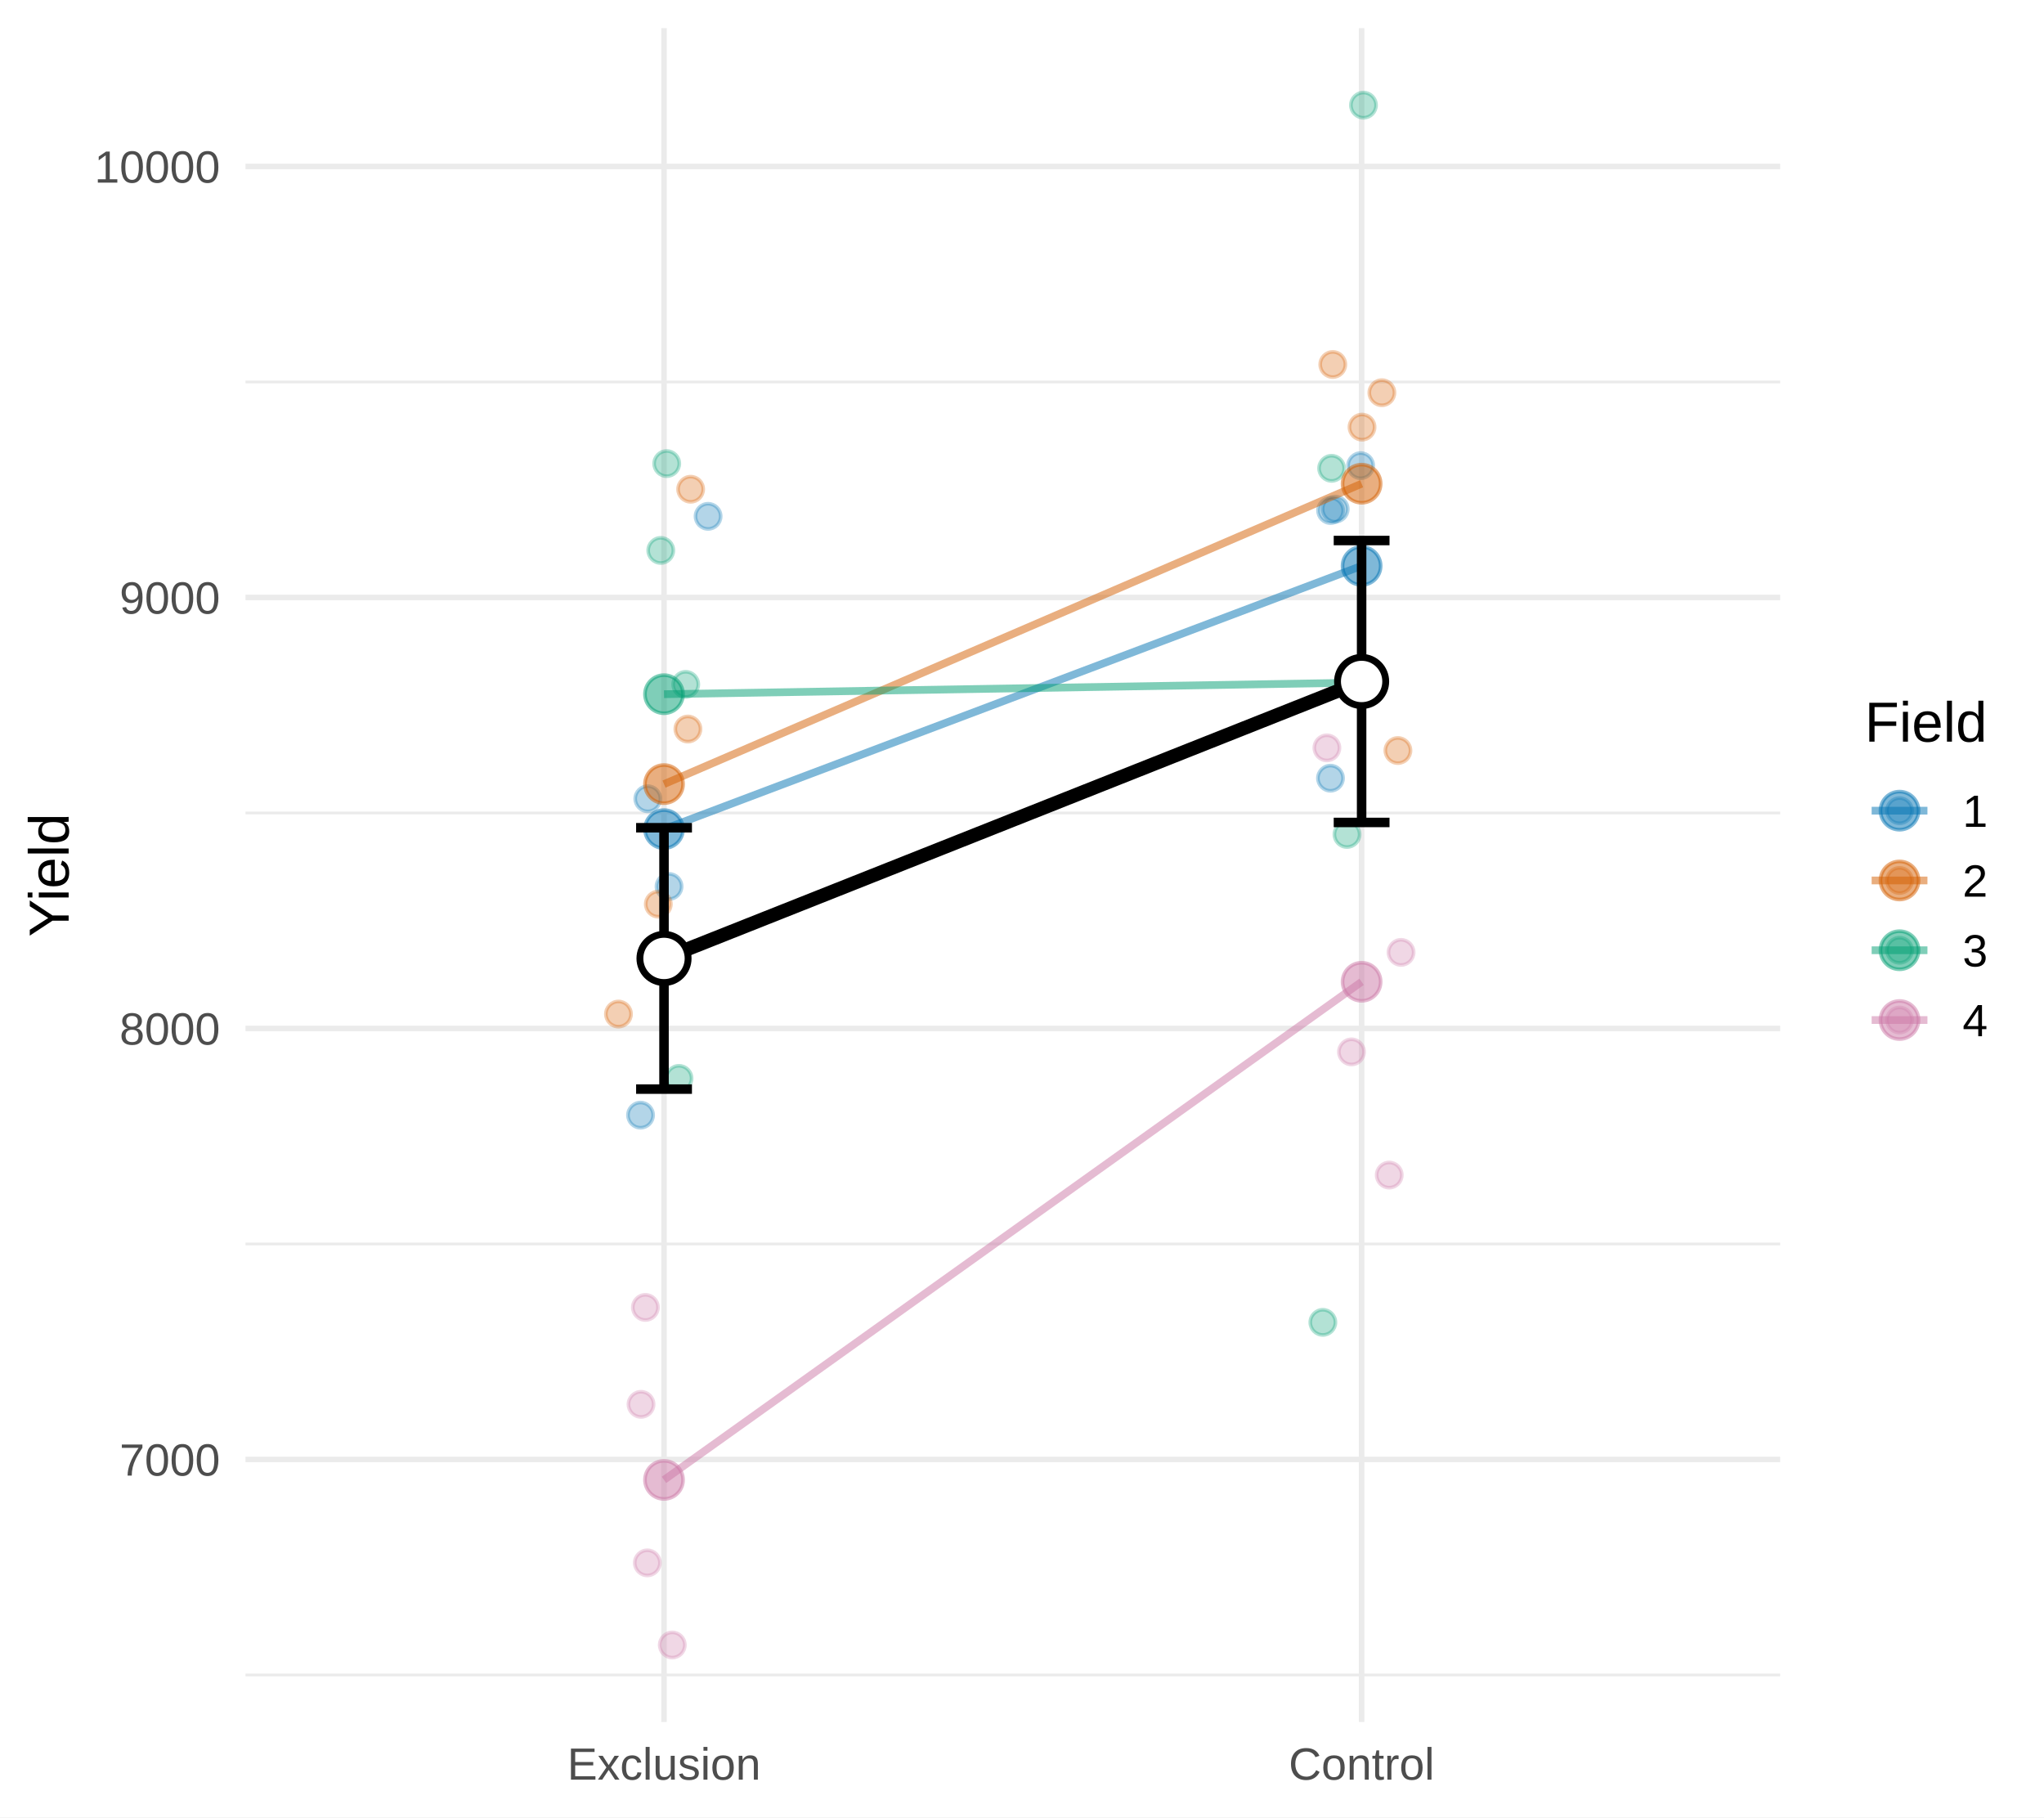
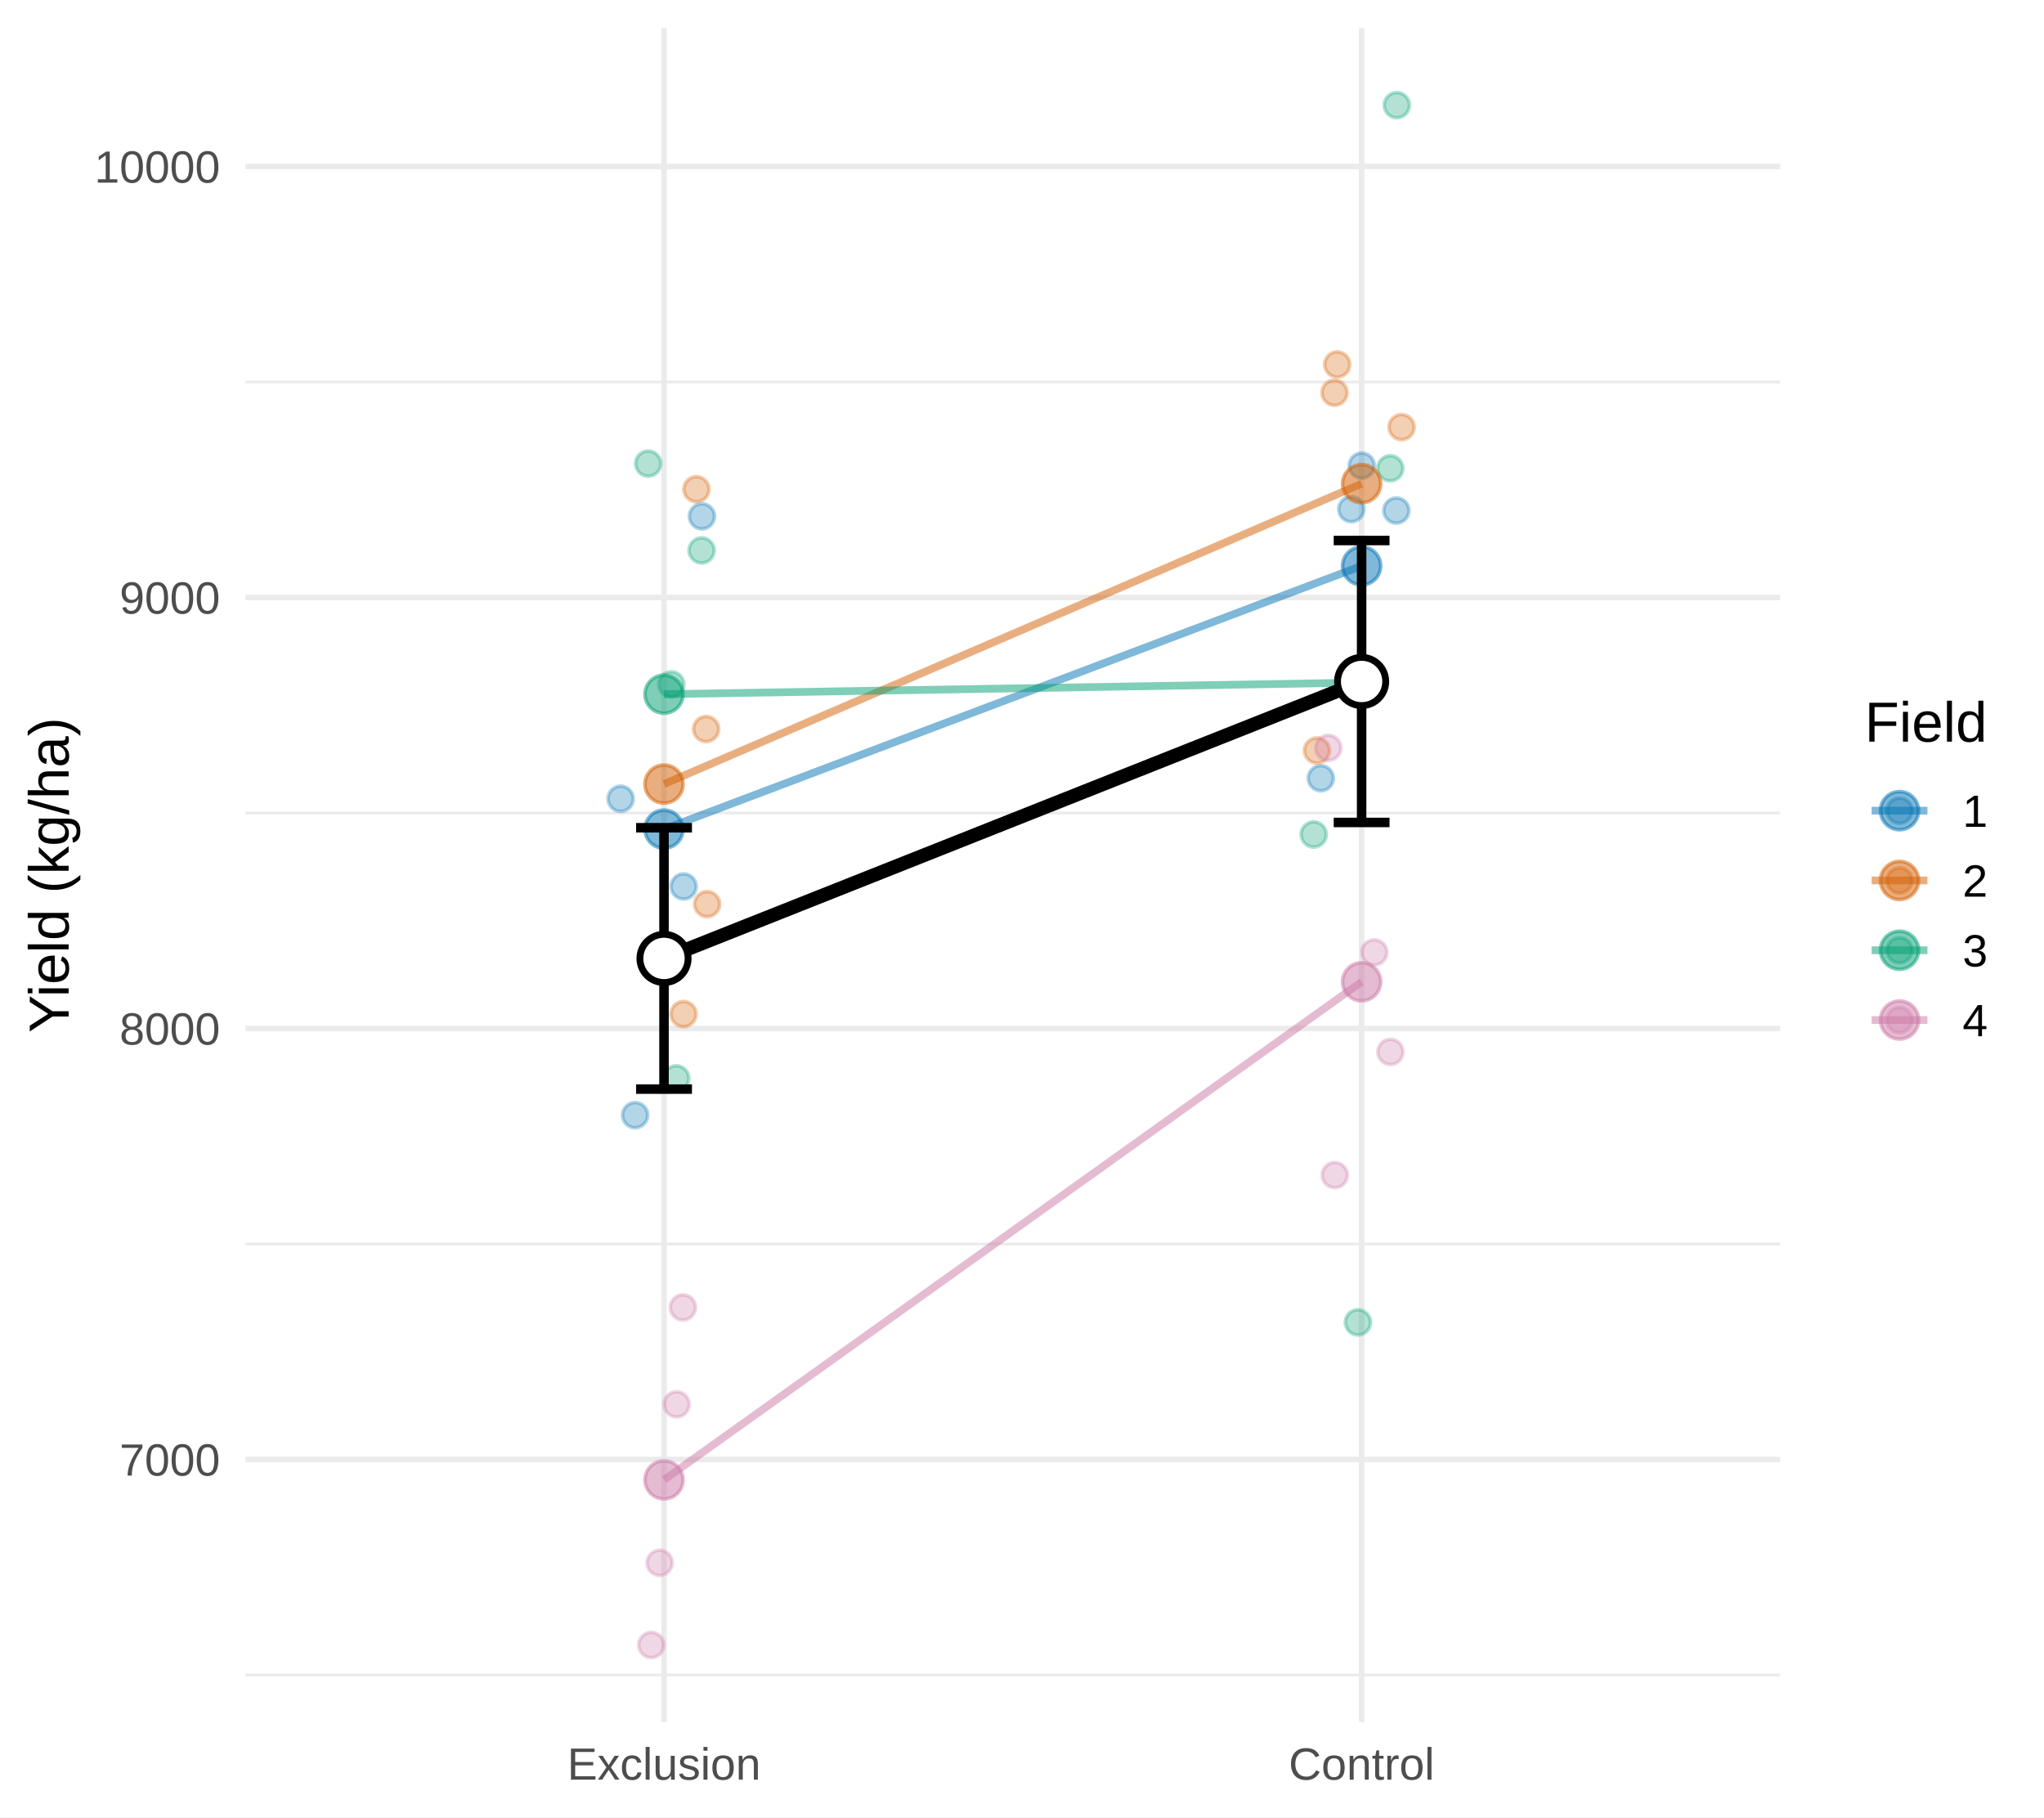
<svg xmlns="http://www.w3.org/2000/svg" width="506.25pt" height="450.00pt" viewBox="0 0 506.25 450.00">
  <g class="svglite">
    <defs>
      <style type="text/css">
    .svglite line, .svglite polyline, .svglite polygon, .svglite path, .svglite rect, .svglite circle {
      fill: none;
      stroke: #000000;
      stroke-linecap: round;
      stroke-linejoin: round;
      stroke-miterlimit: 10.00;
    }
    .svglite text {
      white-space: pre;
    }
    .svglite g.glyphgroup path {
      fill: inherit;
      stroke: none;
    }
  </style>
    </defs>
    <rect width="100%" height="100%" style="stroke: none; fill: #FFFFFF;" />
    <defs>
      <clipPath id="cpMC4wMHw1MDYuMjV8MC4wMHw0NTAuMDA=">
        <rect x="0.00" y="0.00" width="506.25" height="450.00" />
      </clipPath>
    </defs>
    <g clip-path="url(#cpMC4wMHw1MDYuMjV8MC4wMHw0NTAuMDA=)">
      <rect x="0.00" y="0.00" width="506.25" height="450.00" style="stroke-width: 1.36; stroke: none; fill: #FFFFFF;" />
    </g>
    <defs>
      <clipPath id="cpNjAuODB8NDQwLjkxfDYuOTd8NDI2LjM4">
        <rect x="60.80" y="6.97" width="380.11" height="419.41" />
      </clipPath>
    </defs>
    <g clip-path="url(#cpNjAuODB8NDQwLjkxfDYuOTd8NDI2LjM4)">
      <polyline points="60.80,414.73 440.91,414.73 " style="stroke-width: 0.68; stroke: #EBEBEB; stroke-linecap: butt;" />
      <polyline points="60.80,308.02 440.91,308.02 " style="stroke-width: 0.68; stroke: #EBEBEB; stroke-linecap: butt;" />
      <polyline points="60.80,201.30 440.91,201.30 " style="stroke-width: 0.68; stroke: #EBEBEB; stroke-linecap: butt;" />
      <polyline points="60.80,94.58 440.91,94.58 " style="stroke-width: 0.68; stroke: #EBEBEB; stroke-linecap: butt;" />
      <polyline points="60.80,361.37 440.91,361.37 " style="stroke-width: 1.36; stroke: #EBEBEB; stroke-linecap: butt;" />
      <polyline points="60.80,254.66 440.91,254.66 " style="stroke-width: 1.36; stroke: #EBEBEB; stroke-linecap: butt;" />
      <polyline points="60.80,147.94 440.91,147.94 " style="stroke-width: 1.36; stroke: #EBEBEB; stroke-linecap: butt;" />
      <polyline points="60.80,41.22 440.91,41.22 " style="stroke-width: 1.36; stroke: #EBEBEB; stroke-linecap: butt;" />
      <polyline points="164.46,426.38 164.46,6.97 " style="stroke-width: 1.36; stroke: #EBEBEB; stroke-linecap: butt;" />
      <polyline points="337.24,426.38 337.24,6.97 " style="stroke-width: 1.36; stroke: #EBEBEB; stroke-linecap: butt;" />
-       <circle cx="158.65" cy="276.12" r="3.12" style="stroke-width: 0.90; stroke: #0072B2; stroke-opacity: 0.30; fill: #0072B2; fill-opacity: 0.30;" />
-       <circle cx="165.71" cy="219.50" r="3.12" style="stroke-width: 0.90; stroke: #0072B2; stroke-opacity: 0.30; fill: #0072B2; fill-opacity: 0.30;" />
-       <circle cx="160.45" cy="197.78" r="3.12" style="stroke-width: 0.90; stroke: #0072B2; stroke-opacity: 0.30; fill: #0072B2; fill-opacity: 0.30;" />
-       <circle cx="175.38" cy="127.85" r="3.12" style="stroke-width: 0.90; stroke: #0072B2; stroke-opacity: 0.30; fill: #0072B2; fill-opacity: 0.30;" />
-       <circle cx="329.56" cy="126.41" r="3.12" style="stroke-width: 0.90; stroke: #0072B2; stroke-opacity: 0.30; fill: #0072B2; fill-opacity: 0.30;" />
-       <circle cx="330.70" cy="126.07" r="3.12" style="stroke-width: 0.90; stroke: #0072B2; stroke-opacity: 0.30; fill: #0072B2; fill-opacity: 0.30;" />
-       <circle cx="337.00" cy="115.30" r="3.12" style="stroke-width: 0.90; stroke: #0072B2; stroke-opacity: 0.30; fill: #0072B2; fill-opacity: 0.30;" />
-       <circle cx="329.53" cy="192.69" r="3.12" style="stroke-width: 0.90; stroke: #0072B2; stroke-opacity: 0.30; fill: #0072B2; fill-opacity: 0.30;" />
-       <circle cx="163.05" cy="223.87" r="3.12" style="stroke-width: 0.90; stroke: #D55E00; stroke-opacity: 0.30; fill: #D55E00; fill-opacity: 0.30;" />
-       <circle cx="170.38" cy="180.52" r="3.12" style="stroke-width: 0.90; stroke: #D55E00; stroke-opacity: 0.30; fill: #D55E00; fill-opacity: 0.30;" />
-       <circle cx="171.06" cy="121.14" r="3.12" style="stroke-width: 0.90; stroke: #D55E00; stroke-opacity: 0.30; fill: #D55E00; fill-opacity: 0.30;" />
-       <circle cx="153.18" cy="251.09" r="3.12" style="stroke-width: 0.90; stroke: #D55E00; stroke-opacity: 0.30; fill: #D55E00; fill-opacity: 0.30;" />
-       <circle cx="346.23" cy="185.84" r="3.12" style="stroke-width: 0.90; stroke: #D55E00; stroke-opacity: 0.30; fill: #D55E00; fill-opacity: 0.30;" />
-       <circle cx="330.10" cy="90.25" r="3.12" style="stroke-width: 0.90; stroke: #D55E00; stroke-opacity: 0.30; fill: #D55E00; fill-opacity: 0.30;" />
-       <circle cx="342.26" cy="97.24" r="3.12" style="stroke-width: 0.90; stroke: #D55E00; stroke-opacity: 0.30; fill: #D55E00; fill-opacity: 0.30;" />
-       <circle cx="337.34" cy="105.76" r="3.12" style="stroke-width: 0.90; stroke: #D55E00; stroke-opacity: 0.30; fill: #D55E00; fill-opacity: 0.30;" />
-       <circle cx="168.17" cy="267.02" r="3.12" style="stroke-width: 0.90; stroke: #009E73; stroke-opacity: 0.30; fill: #009E73; fill-opacity: 0.30;" />
-       <circle cx="169.84" cy="169.46" r="3.12" style="stroke-width: 0.90; stroke: #009E73; stroke-opacity: 0.30; fill: #009E73; fill-opacity: 0.30;" />
-       <circle cx="163.66" cy="136.29" r="3.12" style="stroke-width: 0.90; stroke: #009E73; stroke-opacity: 0.30; fill: #009E73; fill-opacity: 0.30;" />
-       <circle cx="165.13" cy="114.79" r="3.12" style="stroke-width: 0.90; stroke: #009E73; stroke-opacity: 0.30; fill: #009E73; fill-opacity: 0.30;" />
-       <circle cx="327.64" cy="327.43" r="3.12" style="stroke-width: 0.90; stroke: #009E73; stroke-opacity: 0.30; fill: #009E73; fill-opacity: 0.30;" />
-       <circle cx="333.62" cy="206.62" r="3.12" style="stroke-width: 0.90; stroke: #009E73; stroke-opacity: 0.30; fill: #009E73; fill-opacity: 0.30;" />
-       <circle cx="337.70" cy="26.04" r="3.12" style="stroke-width: 0.90; stroke: #009E73; stroke-opacity: 0.30; fill: #009E73; fill-opacity: 0.30;" />
-       <circle cx="329.81" cy="115.96" r="3.12" style="stroke-width: 0.90; stroke: #009E73; stroke-opacity: 0.30; fill: #009E73; fill-opacity: 0.30;" />
-       <circle cx="347.01" cy="235.82" r="3.12" style="stroke-width: 0.90; stroke: #CC79A7; stroke-opacity: 0.30; fill: #CC79A7; fill-opacity: 0.30;" />
-       <circle cx="344.08" cy="290.96" r="3.12" style="stroke-width: 0.90; stroke: #CC79A7; stroke-opacity: 0.30; fill: #CC79A7; fill-opacity: 0.30;" />
-       <circle cx="334.73" cy="260.46" r="3.12" style="stroke-width: 0.90; stroke: #CC79A7; stroke-opacity: 0.30; fill: #CC79A7; fill-opacity: 0.30;" />
-       <circle cx="328.64" cy="185.18" r="3.12" style="stroke-width: 0.90; stroke: #CC79A7; stroke-opacity: 0.30; fill: #CC79A7; fill-opacity: 0.30;" />
-       <circle cx="159.85" cy="323.73" r="3.12" style="stroke-width: 0.90; stroke: #CC79A7; stroke-opacity: 0.30; fill: #CC79A7; fill-opacity: 0.30;" />
-       <circle cx="160.33" cy="386.98" r="3.12" style="stroke-width: 0.90; stroke: #CC79A7; stroke-opacity: 0.30; fill: #CC79A7; fill-opacity: 0.30;" />
-       <circle cx="166.51" cy="407.32" r="3.12" style="stroke-width: 0.90; stroke: #CC79A7; stroke-opacity: 0.30; fill: #CC79A7; fill-opacity: 0.30;" />
-       <circle cx="158.77" cy="347.73" r="3.12" style="stroke-width: 0.90; stroke: #CC79A7; stroke-opacity: 0.30; fill: #CC79A7; fill-opacity: 0.30;" />
+       <circle cx="157.30" cy="276.12" r="3.12" style="stroke-width: 0.90; stroke: #0072B2; stroke-opacity: 0.30; fill: #0072B2; fill-opacity: 0.30;" />
+       <circle cx="169.32" cy="219.50" r="3.12" style="stroke-width: 0.90; stroke: #0072B2; stroke-opacity: 0.30; fill: #0072B2; fill-opacity: 0.30;" />
+       <circle cx="153.72" cy="197.78" r="3.12" style="stroke-width: 0.90; stroke: #0072B2; stroke-opacity: 0.30; fill: #0072B2; fill-opacity: 0.30;" />
+       <circle cx="173.85" cy="127.85" r="3.12" style="stroke-width: 0.90; stroke: #0072B2; stroke-opacity: 0.30; fill: #0072B2; fill-opacity: 0.30;" />
+       <circle cx="345.85" cy="126.41" r="3.12" style="stroke-width: 0.90; stroke: #0072B2; stroke-opacity: 0.30; fill: #0072B2; fill-opacity: 0.30;" />
+       <circle cx="334.69" cy="126.07" r="3.12" style="stroke-width: 0.90; stroke: #0072B2; stroke-opacity: 0.30; fill: #0072B2; fill-opacity: 0.30;" />
+       <circle cx="337.27" cy="115.30" r="3.12" style="stroke-width: 0.90; stroke: #0072B2; stroke-opacity: 0.30; fill: #0072B2; fill-opacity: 0.30;" />
+       <circle cx="327.14" cy="192.69" r="3.12" style="stroke-width: 0.90; stroke: #0072B2; stroke-opacity: 0.30; fill: #0072B2; fill-opacity: 0.30;" />
+       <circle cx="175.14" cy="223.87" r="3.12" style="stroke-width: 0.90; stroke: #D55E00; stroke-opacity: 0.30; fill: #D55E00; fill-opacity: 0.30;" />
+       <circle cx="174.89" cy="180.52" r="3.12" style="stroke-width: 0.90; stroke: #D55E00; stroke-opacity: 0.30; fill: #D55E00; fill-opacity: 0.30;" />
+       <circle cx="172.49" cy="121.14" r="3.12" style="stroke-width: 0.90; stroke: #D55E00; stroke-opacity: 0.30; fill: #D55E00; fill-opacity: 0.30;" />
+       <circle cx="169.29" cy="251.09" r="3.12" style="stroke-width: 0.90; stroke: #D55E00; stroke-opacity: 0.30; fill: #D55E00; fill-opacity: 0.30;" />
+       <circle cx="326.18" cy="185.84" r="3.12" style="stroke-width: 0.90; stroke: #D55E00; stroke-opacity: 0.30; fill: #D55E00; fill-opacity: 0.30;" />
+       <circle cx="331.20" cy="90.25" r="3.12" style="stroke-width: 0.90; stroke: #D55E00; stroke-opacity: 0.30; fill: #D55E00; fill-opacity: 0.30;" />
+       <circle cx="330.53" cy="97.24" r="3.12" style="stroke-width: 0.90; stroke: #D55E00; stroke-opacity: 0.30; fill: #D55E00; fill-opacity: 0.30;" />
+       <circle cx="347.14" cy="105.76" r="3.12" style="stroke-width: 0.90; stroke: #D55E00; stroke-opacity: 0.30; fill: #D55E00; fill-opacity: 0.30;" />
+       <circle cx="167.49" cy="267.02" r="3.12" style="stroke-width: 0.90; stroke: #009E73; stroke-opacity: 0.30; fill: #009E73; fill-opacity: 0.30;" />
+       <circle cx="166.26" cy="169.46" r="3.12" style="stroke-width: 0.90; stroke: #009E73; stroke-opacity: 0.30; fill: #009E73; fill-opacity: 0.30;" />
+       <circle cx="173.78" cy="136.29" r="3.12" style="stroke-width: 0.90; stroke: #009E73; stroke-opacity: 0.30; fill: #009E73; fill-opacity: 0.30;" />
+       <circle cx="160.54" cy="114.79" r="3.12" style="stroke-width: 0.90; stroke: #009E73; stroke-opacity: 0.30; fill: #009E73; fill-opacity: 0.30;" />
+       <circle cx="336.33" cy="327.43" r="3.12" style="stroke-width: 0.90; stroke: #009E73; stroke-opacity: 0.30; fill: #009E73; fill-opacity: 0.30;" />
+       <circle cx="325.38" cy="206.62" r="3.12" style="stroke-width: 0.90; stroke: #009E73; stroke-opacity: 0.30; fill: #009E73; fill-opacity: 0.30;" />
+       <circle cx="345.96" cy="26.04" r="3.12" style="stroke-width: 0.90; stroke: #009E73; stroke-opacity: 0.30; fill: #009E73; fill-opacity: 0.30;" />
+       <circle cx="344.33" cy="115.96" r="3.12" style="stroke-width: 0.90; stroke: #009E73; stroke-opacity: 0.30; fill: #009E73; fill-opacity: 0.30;" />
+       <circle cx="340.38" cy="235.82" r="3.12" style="stroke-width: 0.90; stroke: #CC79A7; stroke-opacity: 0.30; fill: #CC79A7; fill-opacity: 0.30;" />
+       <circle cx="330.60" cy="290.96" r="3.12" style="stroke-width: 0.90; stroke: #CC79A7; stroke-opacity: 0.30; fill: #CC79A7; fill-opacity: 0.30;" />
+       <circle cx="344.37" cy="260.46" r="3.12" style="stroke-width: 0.90; stroke: #CC79A7; stroke-opacity: 0.30; fill: #CC79A7; fill-opacity: 0.30;" />
+       <circle cx="328.98" cy="185.18" r="3.12" style="stroke-width: 0.90; stroke: #CC79A7; stroke-opacity: 0.30; fill: #CC79A7; fill-opacity: 0.30;" />
+       <circle cx="169.14" cy="323.73" r="3.12" style="stroke-width: 0.90; stroke: #CC79A7; stroke-opacity: 0.30; fill: #CC79A7; fill-opacity: 0.30;" />
+       <circle cx="163.38" cy="386.98" r="3.12" style="stroke-width: 0.90; stroke: #CC79A7; stroke-opacity: 0.30; fill: #CC79A7; fill-opacity: 0.30;" />
+       <circle cx="161.32" cy="407.32" r="3.12" style="stroke-width: 0.90; stroke: #CC79A7; stroke-opacity: 0.30; fill: #CC79A7; fill-opacity: 0.30;" />
+       <circle cx="167.58" cy="347.73" r="3.12" style="stroke-width: 0.90; stroke: #CC79A7; stroke-opacity: 0.30; fill: #CC79A7; fill-opacity: 0.30;" />
      <polyline points="164.46,205.31 337.24,140.12 " style="stroke-width: 1.92; stroke: #0072B2; stroke-opacity: 0.50; stroke-linecap: butt;" />
      <polyline points="164.46,194.15 337.24,119.77 " style="stroke-width: 1.92; stroke: #D55E00; stroke-opacity: 0.50; stroke-linecap: butt;" />
      <polyline points="164.46,171.89 337.24,169.01 " style="stroke-width: 1.92; stroke: #009E73; stroke-opacity: 0.50; stroke-linecap: butt;" />
      <polyline points="164.46,366.44 337.24,243.10 " style="stroke-width: 1.92; stroke: #CC79A7; stroke-opacity: 0.50; stroke-linecap: butt;" />
      <circle cx="164.46" cy="205.31" r="4.72" style="stroke-width: 0.90; stroke: #0072B2; stroke-opacity: 0.50; fill: #0072B2; fill-opacity: 0.50;" />
      <circle cx="337.24" cy="140.12" r="4.72" style="stroke-width: 0.90; stroke: #0072B2; stroke-opacity: 0.50; fill: #0072B2; fill-opacity: 0.50;" />
      <circle cx="164.46" cy="194.15" r="4.72" style="stroke-width: 0.90; stroke: #D55E00; stroke-opacity: 0.50; fill: #D55E00; fill-opacity: 0.50;" />
      <circle cx="337.24" cy="119.77" r="4.72" style="stroke-width: 0.90; stroke: #D55E00; stroke-opacity: 0.50; fill: #D55E00; fill-opacity: 0.50;" />
      <circle cx="164.46" cy="171.89" r="4.72" style="stroke-width: 0.90; stroke: #009E73; stroke-opacity: 0.50; fill: #009E73; fill-opacity: 0.50;" />
      <circle cx="337.24" cy="169.01" r="4.72" style="stroke-width: 0.90; stroke: #009E73; stroke-opacity: 0.50; fill: #009E73; fill-opacity: 0.50;" />
      <circle cx="164.46" cy="366.44" r="4.72" style="stroke-width: 0.90; stroke: #CC79A7; stroke-opacity: 0.50; fill: #CC79A7; fill-opacity: 0.50;" />
      <circle cx="337.24" cy="243.10" r="4.72" style="stroke-width: 0.90; stroke: #CC79A7; stroke-opacity: 0.50; fill: #CC79A7; fill-opacity: 0.50;" />
      <polyline points="164.46,237.32 337.24,168.74 " style="stroke-width: 3.41; stroke-linecap: butt;" />
      <polyline points="157.55,204.96 171.38,204.96 " style="stroke-width: 2.35; stroke-linecap: butt;" />
      <polyline points="164.46,204.96 164.46,269.67 " style="stroke-width: 2.35; stroke-linecap: butt;" />
      <polyline points="157.55,269.67 171.38,269.67 " style="stroke-width: 2.35; stroke-linecap: butt;" />
      <polyline points="330.33,133.84 344.15,133.84 " style="stroke-width: 2.35; stroke-linecap: butt;" />
      <polyline points="337.24,133.84 337.24,203.65 " style="stroke-width: 2.35; stroke-linecap: butt;" />
      <polyline points="330.33,203.65 344.15,203.65 " style="stroke-width: 2.35; stroke-linecap: butt;" />
      <circle cx="164.46" cy="237.32" r="5.97" style="stroke-width: 1.70; fill: #FFFFFF;" />
      <circle cx="337.24" cy="168.74" r="5.97" style="stroke-width: 1.70; fill: #FFFFFF;" />
    </g>
    <g clip-path="url(#cpMC4wMHw1MDYuMjV8MC4wMHw0NTAuMDA=)">
      <text x="54.52" y="365.38" text-anchor="end" style="font-size: 11.20px;fill: #4D4D4D; font-family: &quot;Arial&quot;;" textLength="24.88px" lengthAdjust="spacingAndGlyphs">7000</text>
      <text x="54.52" y="258.66" text-anchor="end" style="font-size: 11.20px;fill: #4D4D4D; font-family: &quot;Arial&quot;;" textLength="24.88px" lengthAdjust="spacingAndGlyphs">8000</text>
      <text x="54.52" y="151.95" text-anchor="end" style="font-size: 11.20px;fill: #4D4D4D; font-family: &quot;Arial&quot;;" textLength="24.88px" lengthAdjust="spacingAndGlyphs">9000</text>
      <text x="54.52" y="45.23" text-anchor="end" style="font-size: 11.20px;fill: #4D4D4D; font-family: &quot;Arial&quot;;" textLength="31.09px" lengthAdjust="spacingAndGlyphs">10000</text>
      <text x="164.46" y="440.67" text-anchor="middle" style="font-size: 11.20px;fill: #4D4D4D; font-family: &quot;Arial&quot;;" textLength="47.88px" lengthAdjust="spacingAndGlyphs">Exclusion</text>
      <text x="337.24" y="440.67" text-anchor="middle" style="font-size: 11.20px;fill: #4D4D4D; font-family: &quot;Arial&quot;;" textLength="36.05px" lengthAdjust="spacingAndGlyphs">Control</text>
-       <text transform="translate(17.00,216.68) rotate(-90)" text-anchor="middle" style="font-size: 14.00px; font-family: &quot;Arial&quot;;" textLength="30.61px" lengthAdjust="spacingAndGlyphs">Yield</text>
+       <text transform="translate(17.00,216.68) rotate(-90)" text-anchor="middle" style="font-size: 14.00px; font-family: &quot;Arial&quot;;" textLength="78.05px" lengthAdjust="spacingAndGlyphs">Yield (kg/ha)</text>
      <text x="461.83" y="183.64" style="font-size: 14.00px; font-family: &quot;Arial&quot;;" textLength="30.33px" lengthAdjust="spacingAndGlyphs">Field</text>
      <circle cx="470.47" cy="200.73" r="3.12" style="stroke-width: 0.90; stroke: #0072B2; stroke-opacity: 0.30; fill: #0072B2; fill-opacity: 0.30;" />
      <line x1="463.56" y1="200.73" x2="477.38" y2="200.73" style="stroke-width: 1.92; stroke: #0072B2; stroke-opacity: 0.50; stroke-linecap: butt;" />
      <circle cx="470.47" cy="200.73" r="4.72" style="stroke-width: 0.90; stroke: #0072B2; stroke-opacity: 0.50; fill: #0072B2; fill-opacity: 0.50;" />
      <circle cx="470.47" cy="218.01" r="3.12" style="stroke-width: 0.90; stroke: #D55E00; stroke-opacity: 0.30; fill: #D55E00; fill-opacity: 0.30;" />
      <line x1="463.56" y1="218.01" x2="477.38" y2="218.01" style="stroke-width: 1.92; stroke: #D55E00; stroke-opacity: 0.50; stroke-linecap: butt;" />
      <circle cx="470.47" cy="218.01" r="4.72" style="stroke-width: 0.90; stroke: #D55E00; stroke-opacity: 0.50; fill: #D55E00; fill-opacity: 0.50;" />
      <circle cx="470.47" cy="235.29" r="3.12" style="stroke-width: 0.90; stroke: #009E73; stroke-opacity: 0.30; fill: #009E73; fill-opacity: 0.30;" />
      <line x1="463.56" y1="235.29" x2="477.38" y2="235.29" style="stroke-width: 1.92; stroke: #009E73; stroke-opacity: 0.50; stroke-linecap: butt;" />
      <circle cx="470.47" cy="235.29" r="4.72" style="stroke-width: 0.90; stroke: #009E73; stroke-opacity: 0.50; fill: #009E73; fill-opacity: 0.50;" />
      <circle cx="470.47" cy="252.57" r="3.12" style="stroke-width: 0.90; stroke: #CC79A7; stroke-opacity: 0.30; fill: #CC79A7; fill-opacity: 0.30;" />
      <line x1="463.56" y1="252.57" x2="477.38" y2="252.57" style="stroke-width: 1.92; stroke: #CC79A7; stroke-opacity: 0.50; stroke-linecap: butt;" />
      <circle cx="470.47" cy="252.57" r="4.72" style="stroke-width: 0.90; stroke: #CC79A7; stroke-opacity: 0.50; fill: #CC79A7; fill-opacity: 0.50;" />
      <text x="486.08" y="204.74" style="font-size: 11.20px; font-family: &quot;Arial&quot;;" textLength="6.22px" lengthAdjust="spacingAndGlyphs">1</text>
      <text x="486.08" y="222.02" style="font-size: 11.20px; font-family: &quot;Arial&quot;;" textLength="6.22px" lengthAdjust="spacingAndGlyphs">2</text>
      <text x="486.08" y="239.30" style="font-size: 11.20px; font-family: &quot;Arial&quot;;" textLength="6.22px" lengthAdjust="spacingAndGlyphs">3</text>
      <text x="486.08" y="256.58" style="font-size: 11.20px; font-family: &quot;Arial&quot;;" textLength="6.22px" lengthAdjust="spacingAndGlyphs">4</text>
    </g>
  </g>
</svg>
